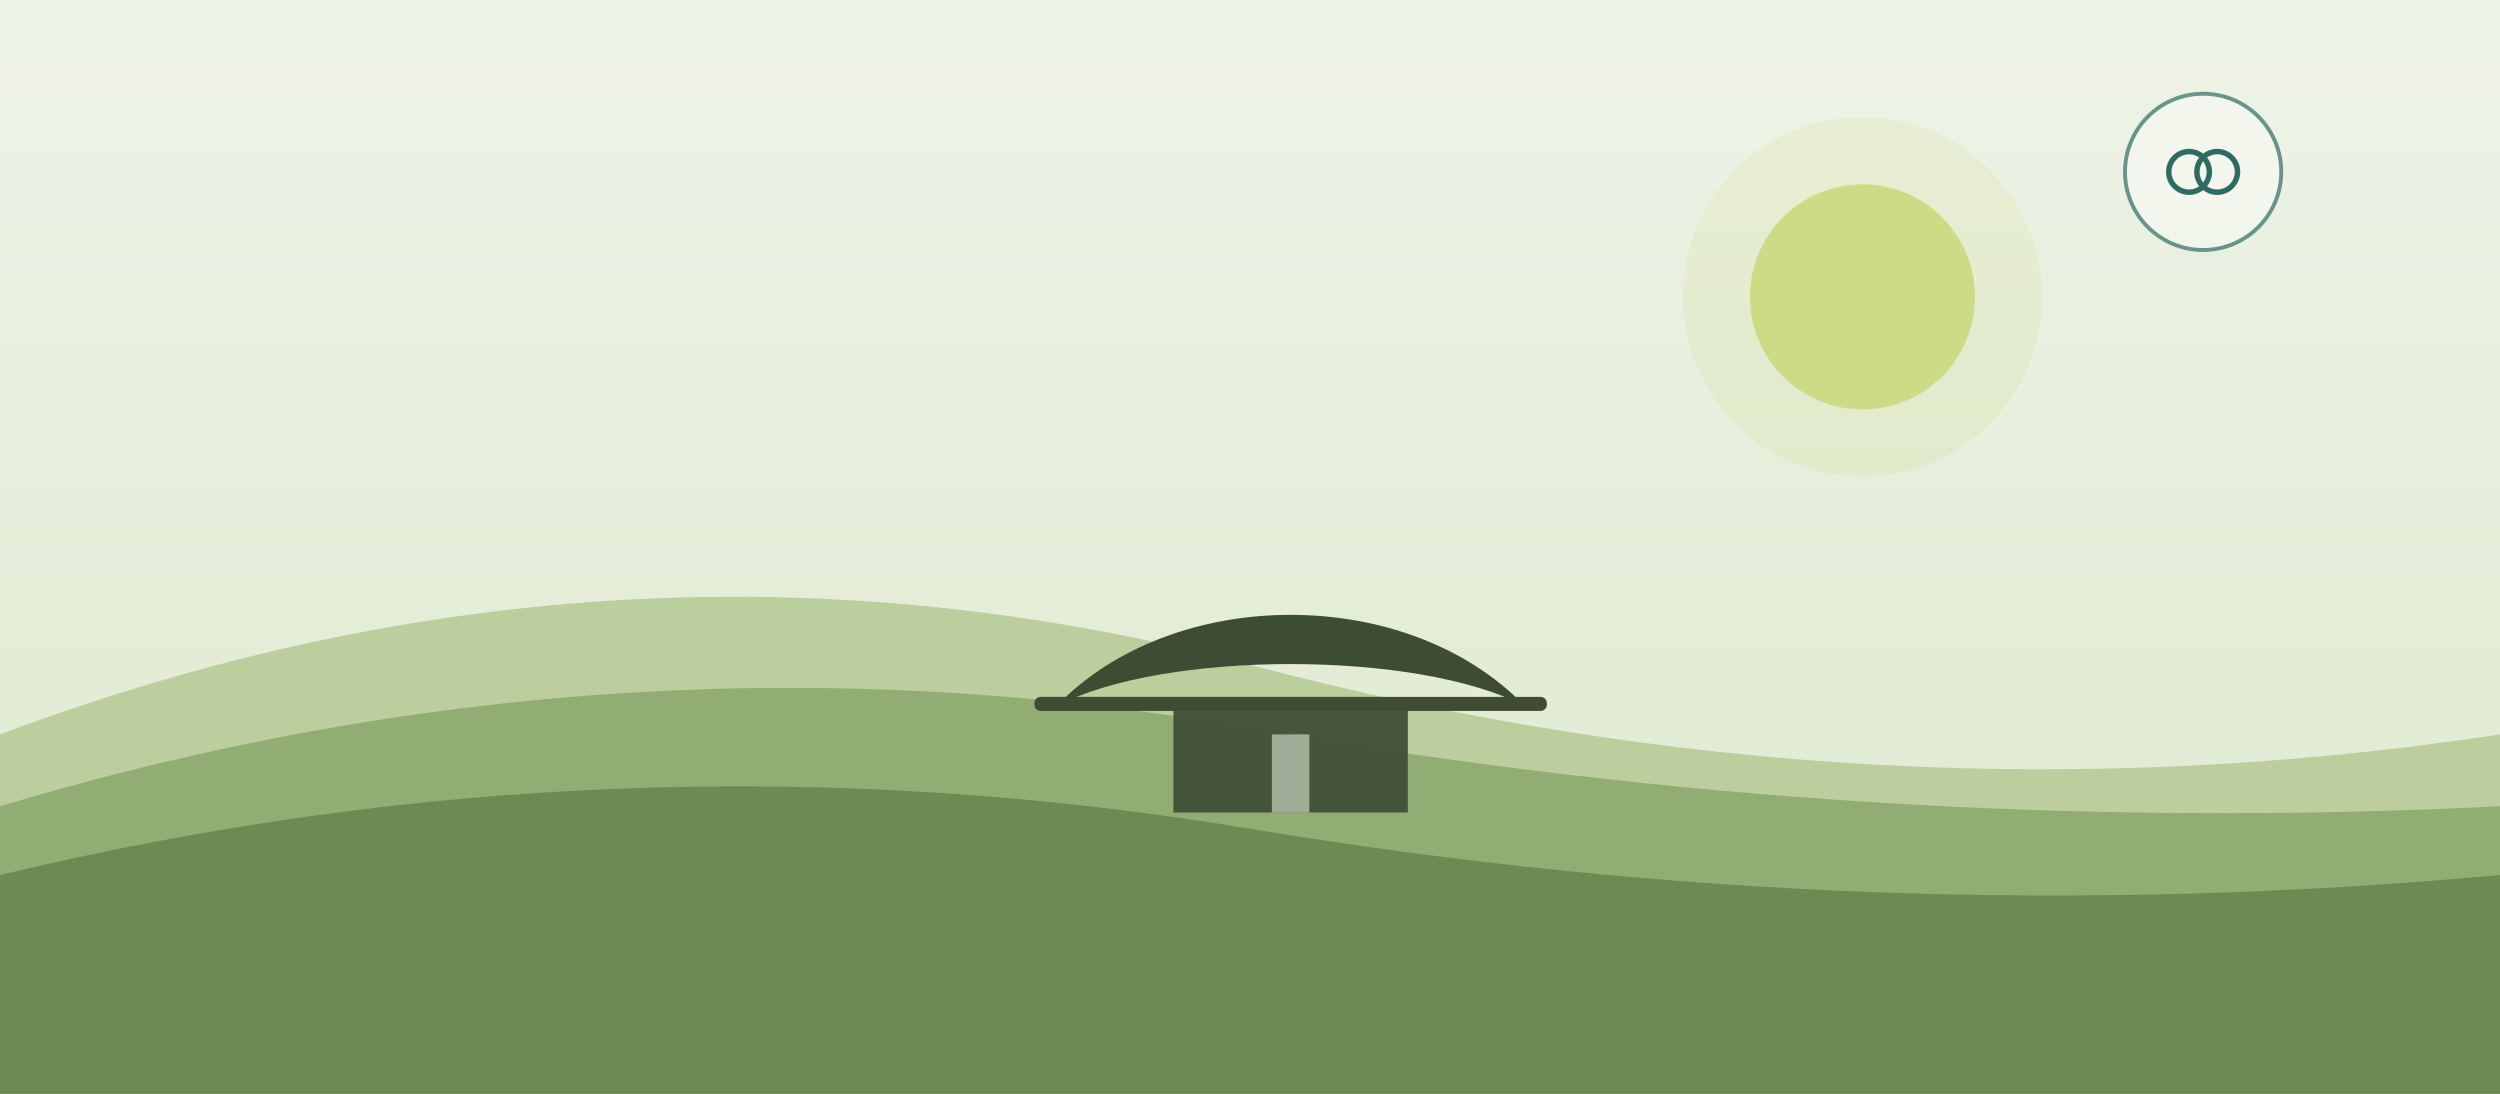
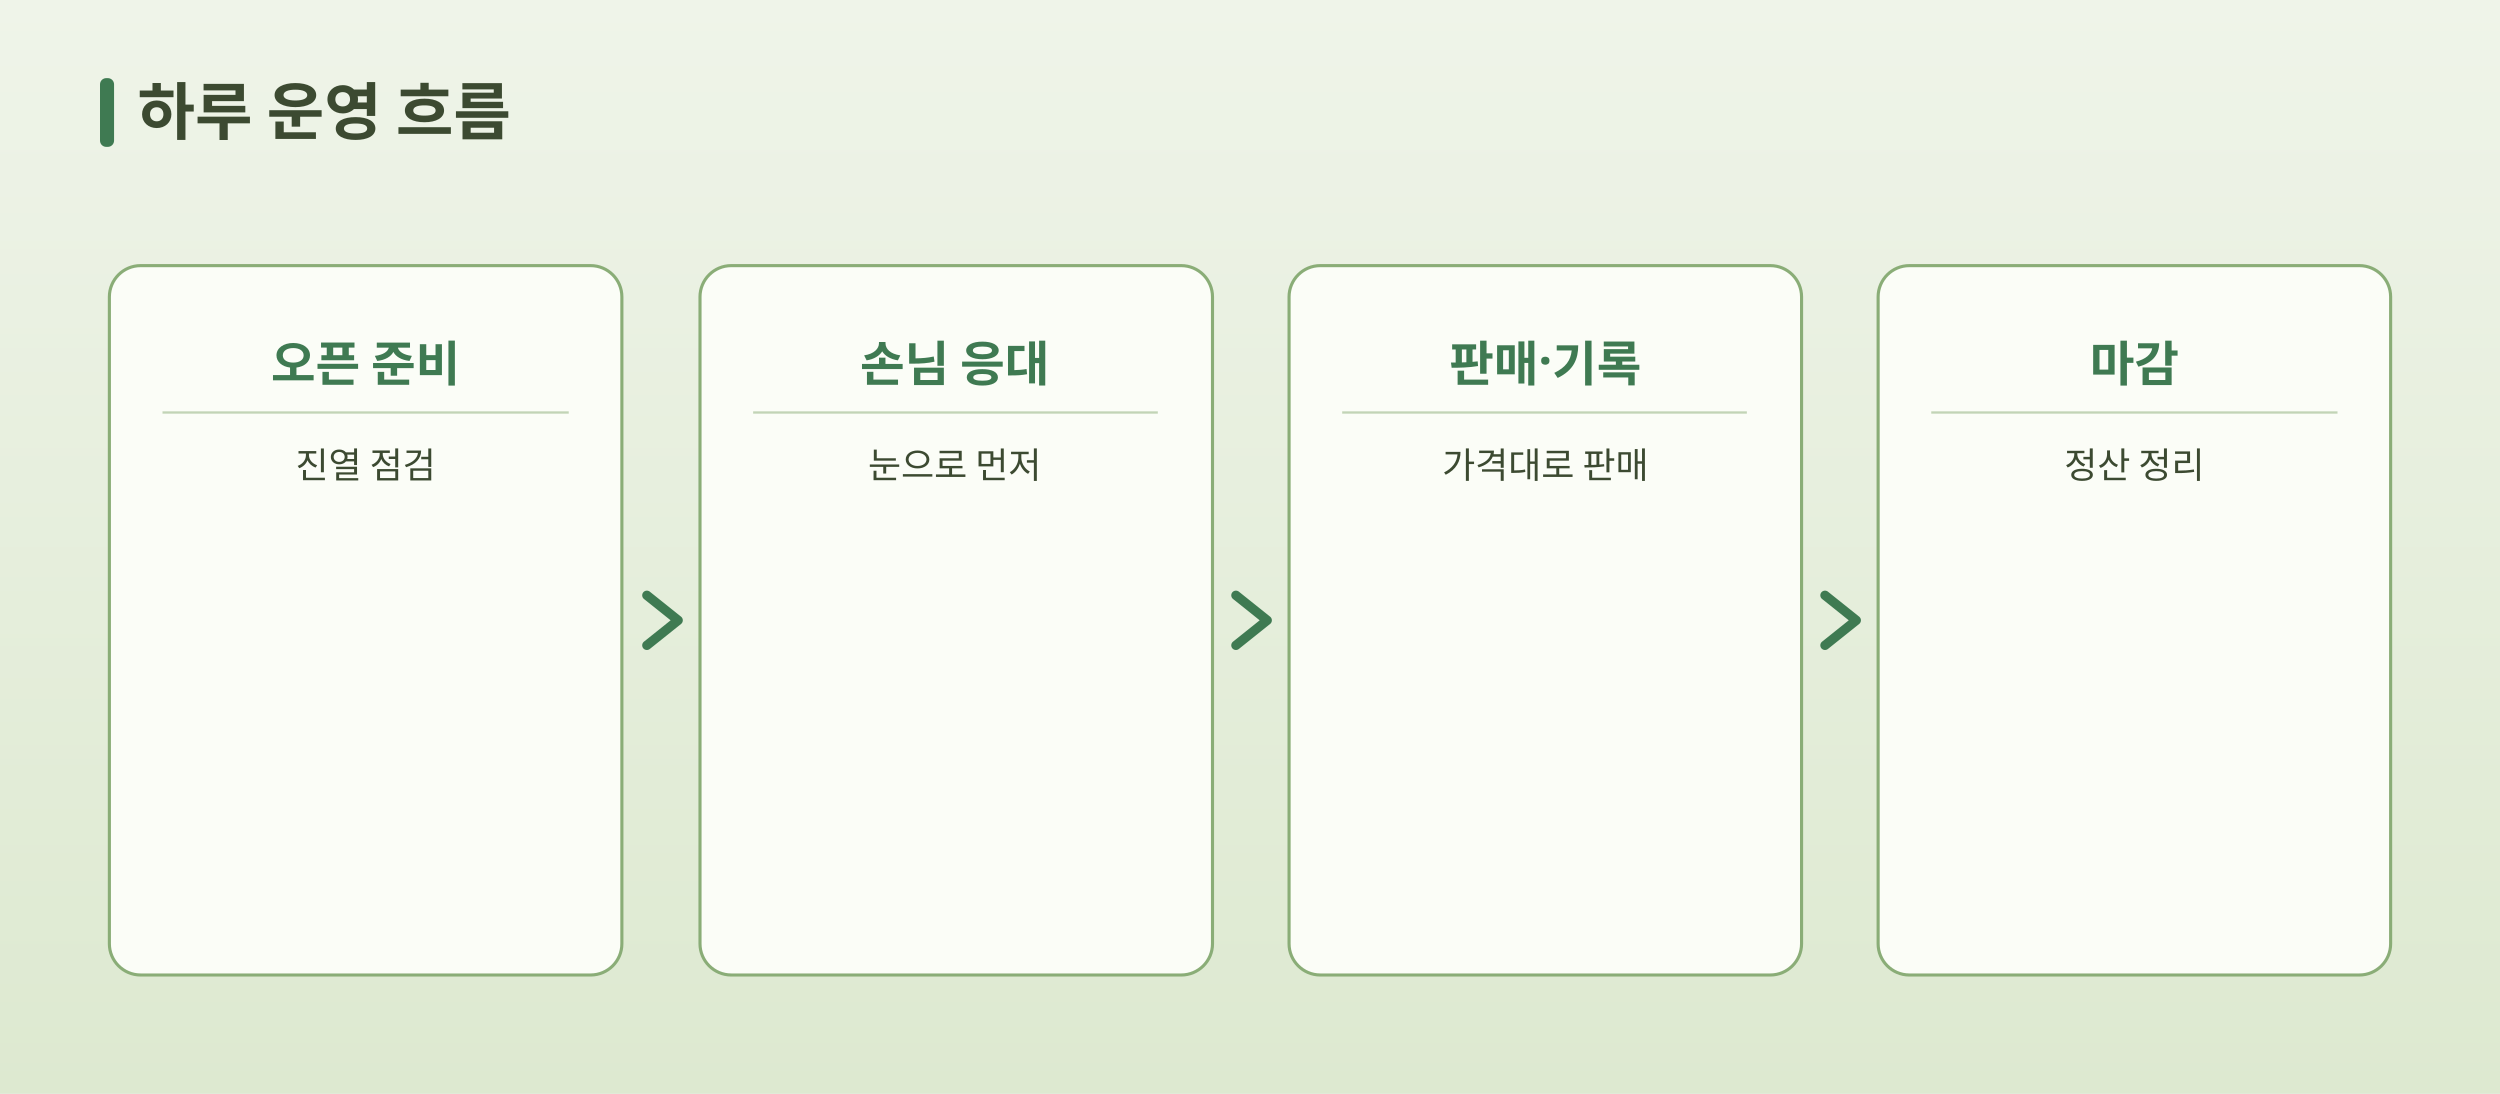
- <svg xmlns="http://www.w3.org/2000/svg" viewBox="0 0 1600 700" role="img" aria-label="헐버트 문서 일러스트">
+ <svg xmlns="http://www.w3.org/2000/svg" viewBox="0 0 1600 700" role="img" aria-label="하루 운영 흐름">
  <defs>
-     <linearGradient id="sky" x1="0" y1="0" x2="0" y2="1">
-       <stop offset="0" stop-color="#eef3e7" />
-       <stop offset="1" stop-color="#dde8cd" />
+     <linearGradient id="bg" x1="0" y1="0" x2="0" y2="1">
+       <stop offset="0" stop-color="#eff4e9" />
+       <stop offset="1" stop-color="#dde9d0" />
    </linearGradient>
  </defs>
-   <rect width="1600" height="700" fill="url(#sky)" />
-   <circle cx="1192" cy="190" r="115" fill="#cdda86" fill-opacity=".18" />
-   <circle cx="1192" cy="190" r="72" fill="#cdda86" />
-   <path d="M0,470 Q400,320 800,425.5 T1600,470 L1600,700 L0,700 Z" fill="#bcce9e" />
-   <path d="M0,516 Q400,396 800,466.0 T1600,516 L1600,700 L0,700 Z" fill="#92ad73" />
-   <rect x="751" y="452" width="150" height="68" fill="#3d4c33" fill-opacity=".92" />
-   <rect x="814" y="470" width="24" height="50" fill="#eef3e7" fill-opacity=".55" />
-   <path d="M676,452 C751,374 901,374 976,452 C908,416 744,416 676,452 Z" fill="#3d4c33" />
-   <rect x="662" y="446" width="328" height="9" rx="4" fill="#3d4c33" />
-   <path d="M0,560 Q400,464 800,530.4 T1600,560 L1600,700 L0,700 Z" fill="#6c8a52" />
-   <circle cx="1410" cy="110" r="50" fill="#fff" fill-opacity=".34" />
-   <circle cx="1410" cy="110" r="50" fill="none" stroke="#2f6b63" stroke-width="2.5" stroke-opacity=".7" />
-   <circle cx="1401" cy="110" r="13" fill="none" stroke="#2f6b63" stroke-width="3.5" />
-   <circle cx="1419" cy="110" r="13" fill="none" stroke="#2f6b63" stroke-width="3.5" />
+   <rect width="1600" height="700" fill="url(#bg)" />
+   <rect x="64" y="50" width="9" height="44" rx="4" fill="#3f7a52" />
+   <text x="88" y="86" font-family="Pretendard,'Apple SD Gothic Neo','Malgun Gothic',sans-serif" font-size="40" font-weight="800" fill="#3c4a31" text-anchor="start">하루 운영 흐름</text>
+   <rect x="70" y="170" width="328" height="454" rx="20" fill="#fbfdf7" stroke="#8aad77" stroke-width="2" />
+   <text x="234" y="244" font-family="Pretendard,'Apple SD Gothic Neo','Malgun Gothic',sans-serif" font-size="31" font-weight="800" fill="#3f7a52" text-anchor="middle">오픈 준비</text>
+   <line x1="104" y1="264" x2="364" y2="264" stroke="#8aad77" stroke-width="1.5" stroke-opacity=".5" />
+   <text x="234" y="306" font-family="Pretendard,'Apple SD Gothic Neo','Malgun Gothic',sans-serif" font-size="23" font-weight="400" fill="#3c4a31" text-anchor="middle">진열 점검</text>
+   <path d="M414,381 L434,397 L414,413" fill="none" stroke="#3f7a52" stroke-width="6" stroke-linecap="round" stroke-linejoin="round" />
+   <rect x="448" y="170" width="328" height="454" rx="20" fill="#fbfdf7" stroke="#8aad77" stroke-width="2" />
+   <text x="611" y="244" font-family="Pretendard,'Apple SD Gothic Neo','Malgun Gothic',sans-serif" font-size="31" font-weight="800" fill="#3f7a52" text-anchor="middle">손님 응대</text>
+   <line x1="482" y1="264" x2="741" y2="264" stroke="#8aad77" stroke-width="1.5" stroke-opacity=".5" />
+   <text x="611" y="306" font-family="Pretendard,'Apple SD Gothic Neo','Malgun Gothic',sans-serif" font-size="23" font-weight="400" fill="#3c4a31" text-anchor="middle">눈으로 먼저</text>
+   <path d="M791,381 L811,397 L791,413" fill="none" stroke="#3f7a52" stroke-width="6" stroke-linecap="round" stroke-linejoin="round" />
+   <rect x="825" y="170" width="328" height="454" rx="20" fill="#fbfdf7" stroke="#8aad77" stroke-width="2" />
+   <text x="989" y="244" font-family="Pretendard,'Apple SD Gothic Neo','Malgun Gothic',sans-serif" font-size="31" font-weight="800" fill="#3f7a52" text-anchor="middle">판매·기록</text>
+   <line x1="859" y1="264" x2="1118" y2="264" stroke="#8aad77" stroke-width="1.5" stroke-opacity=".5" />
+   <text x="989" y="306" font-family="Pretendard,'Apple SD Gothic Neo','Malgun Gothic',sans-serif" font-size="23" font-weight="400" fill="#3c4a31" text-anchor="middle">가격대로 판매</text>
+   <path d="M1168,381 L1188,397 L1168,413" fill="none" stroke="#3f7a52" stroke-width="6" stroke-linecap="round" stroke-linejoin="round" />
+   <rect x="1202" y="170" width="328" height="454" rx="20" fill="#fbfdf7" stroke="#8aad77" stroke-width="2" />
+   <text x="1366" y="244" font-family="Pretendard,'Apple SD Gothic Neo','Malgun Gothic',sans-serif" font-size="31" font-weight="800" fill="#3f7a52" text-anchor="middle">마감</text>
+   <line x1="1236" y1="264" x2="1496" y2="264" stroke="#8aad77" stroke-width="1.5" stroke-opacity=".5" />
+   <text x="1366" y="306" font-family="Pretendard,'Apple SD Gothic Neo','Malgun Gothic',sans-serif" font-size="23" font-weight="400" fill="#3c4a31" text-anchor="middle">정산 정리</text>
</svg>
